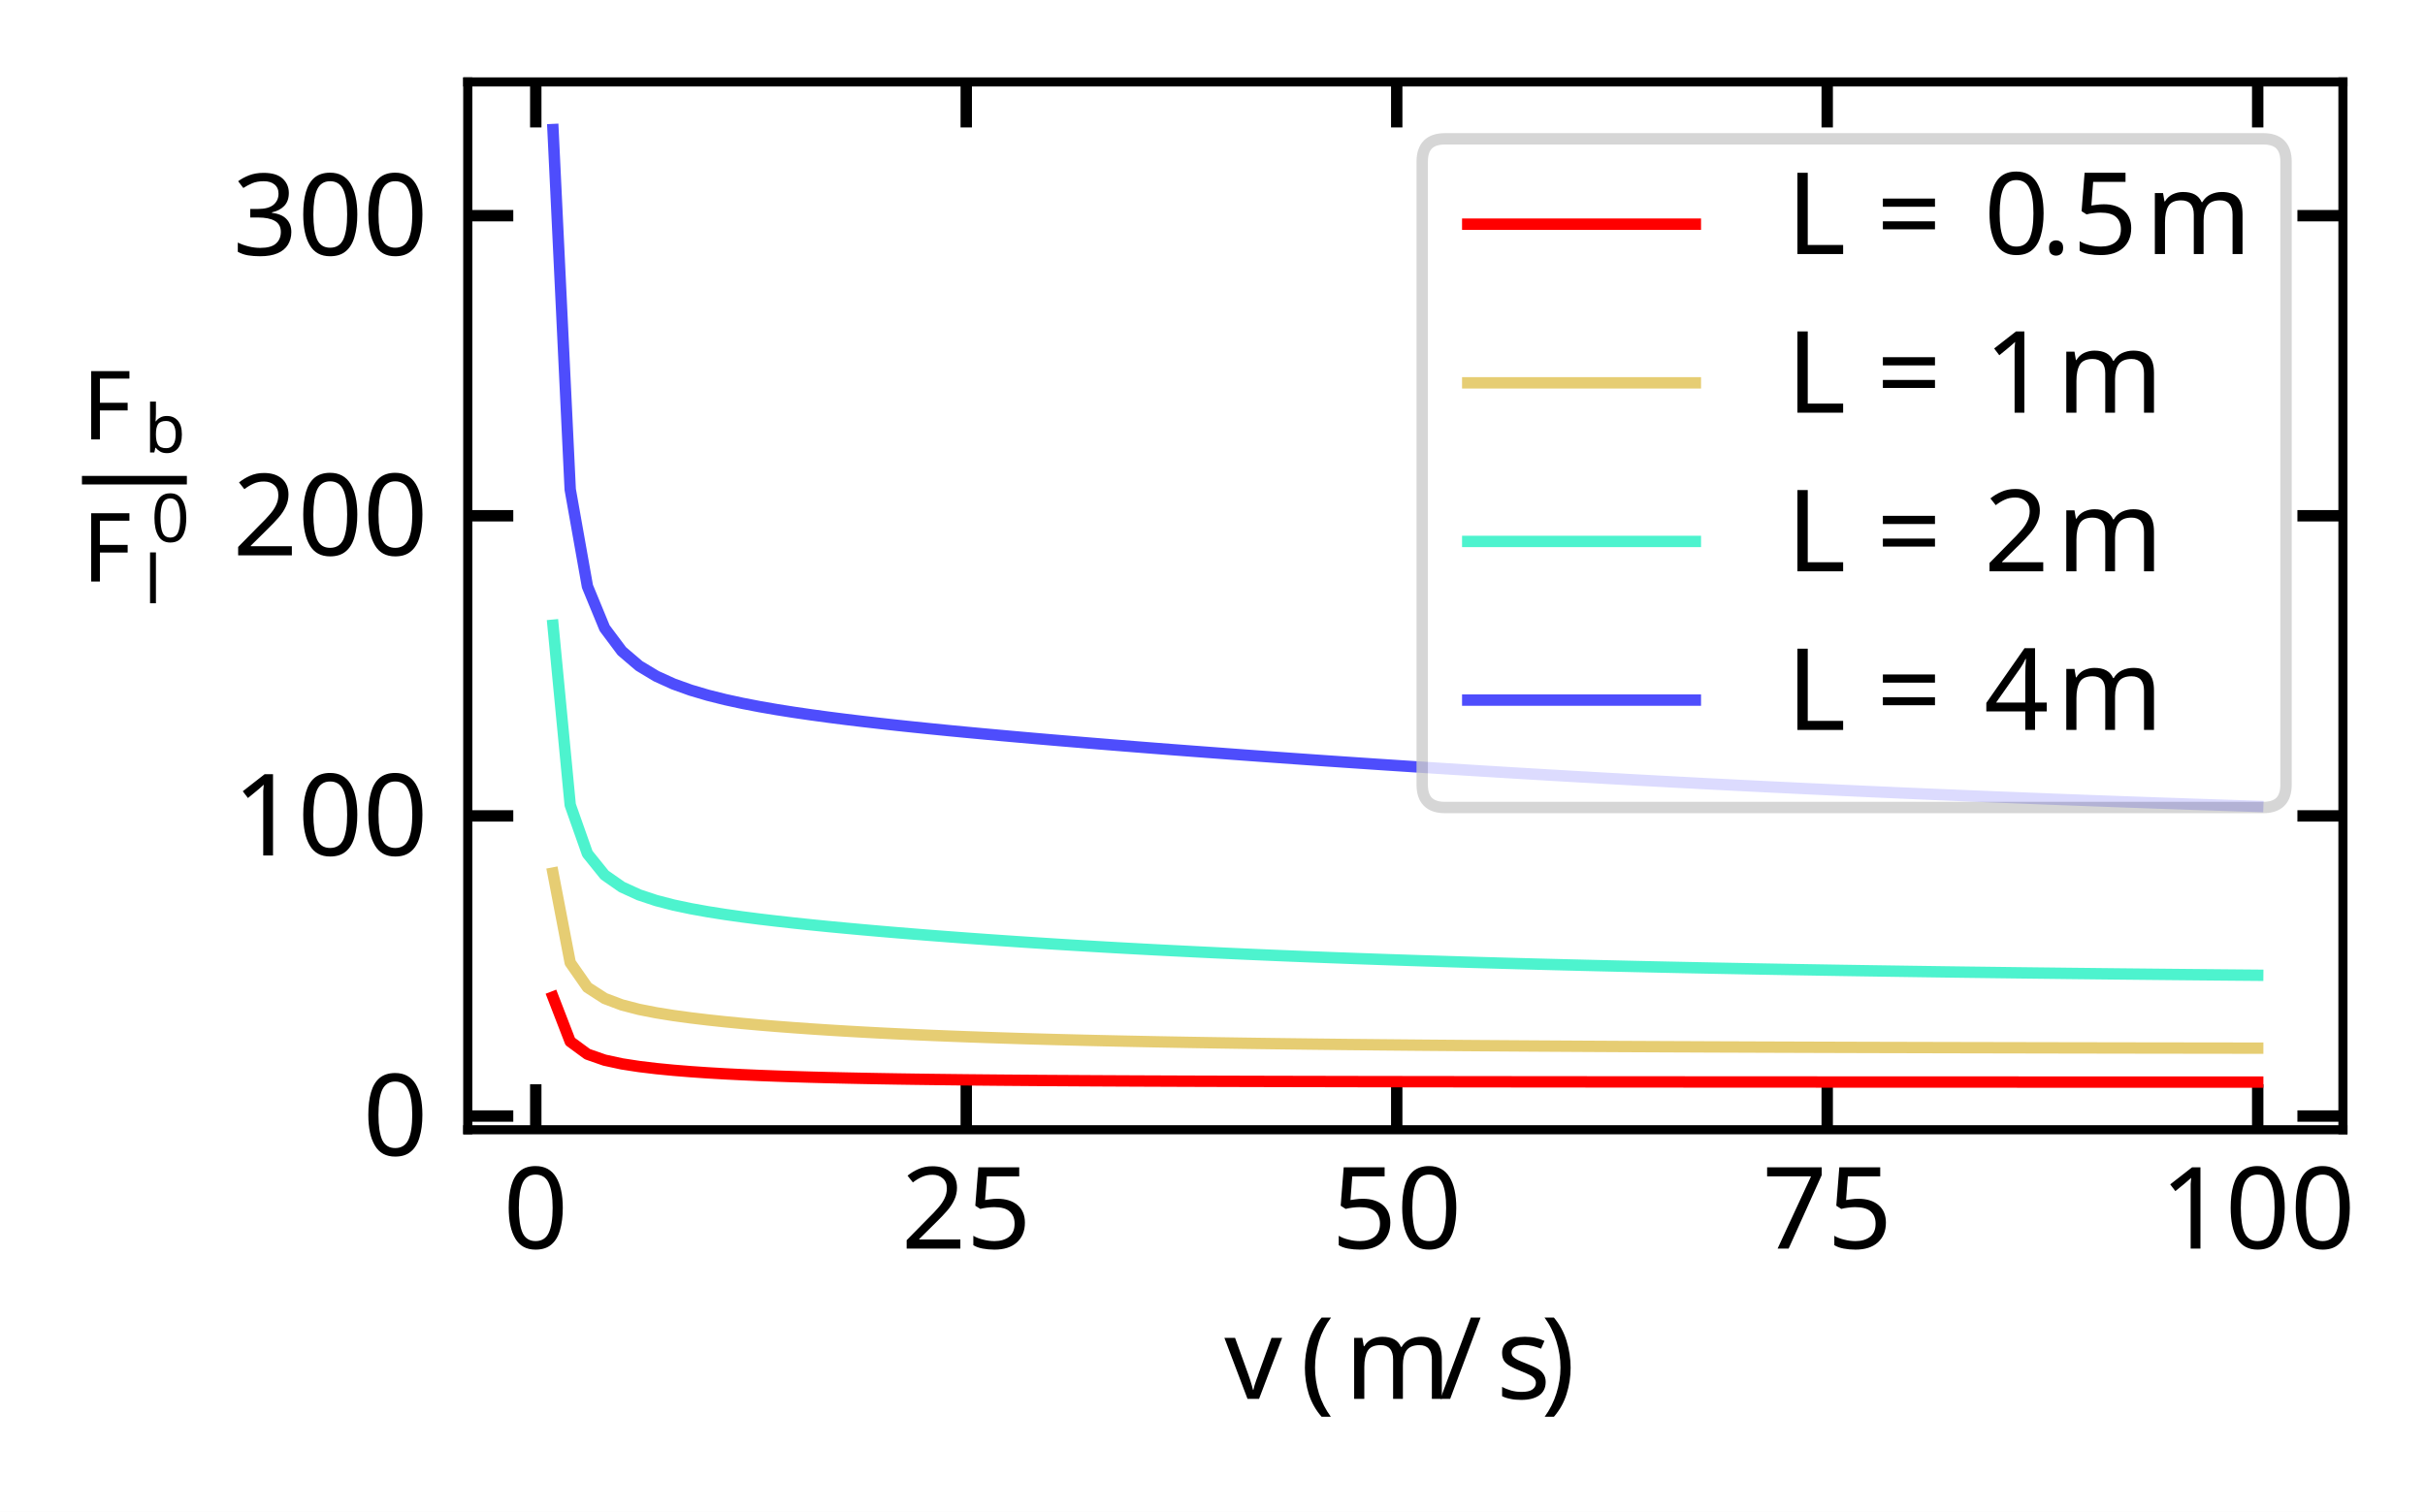
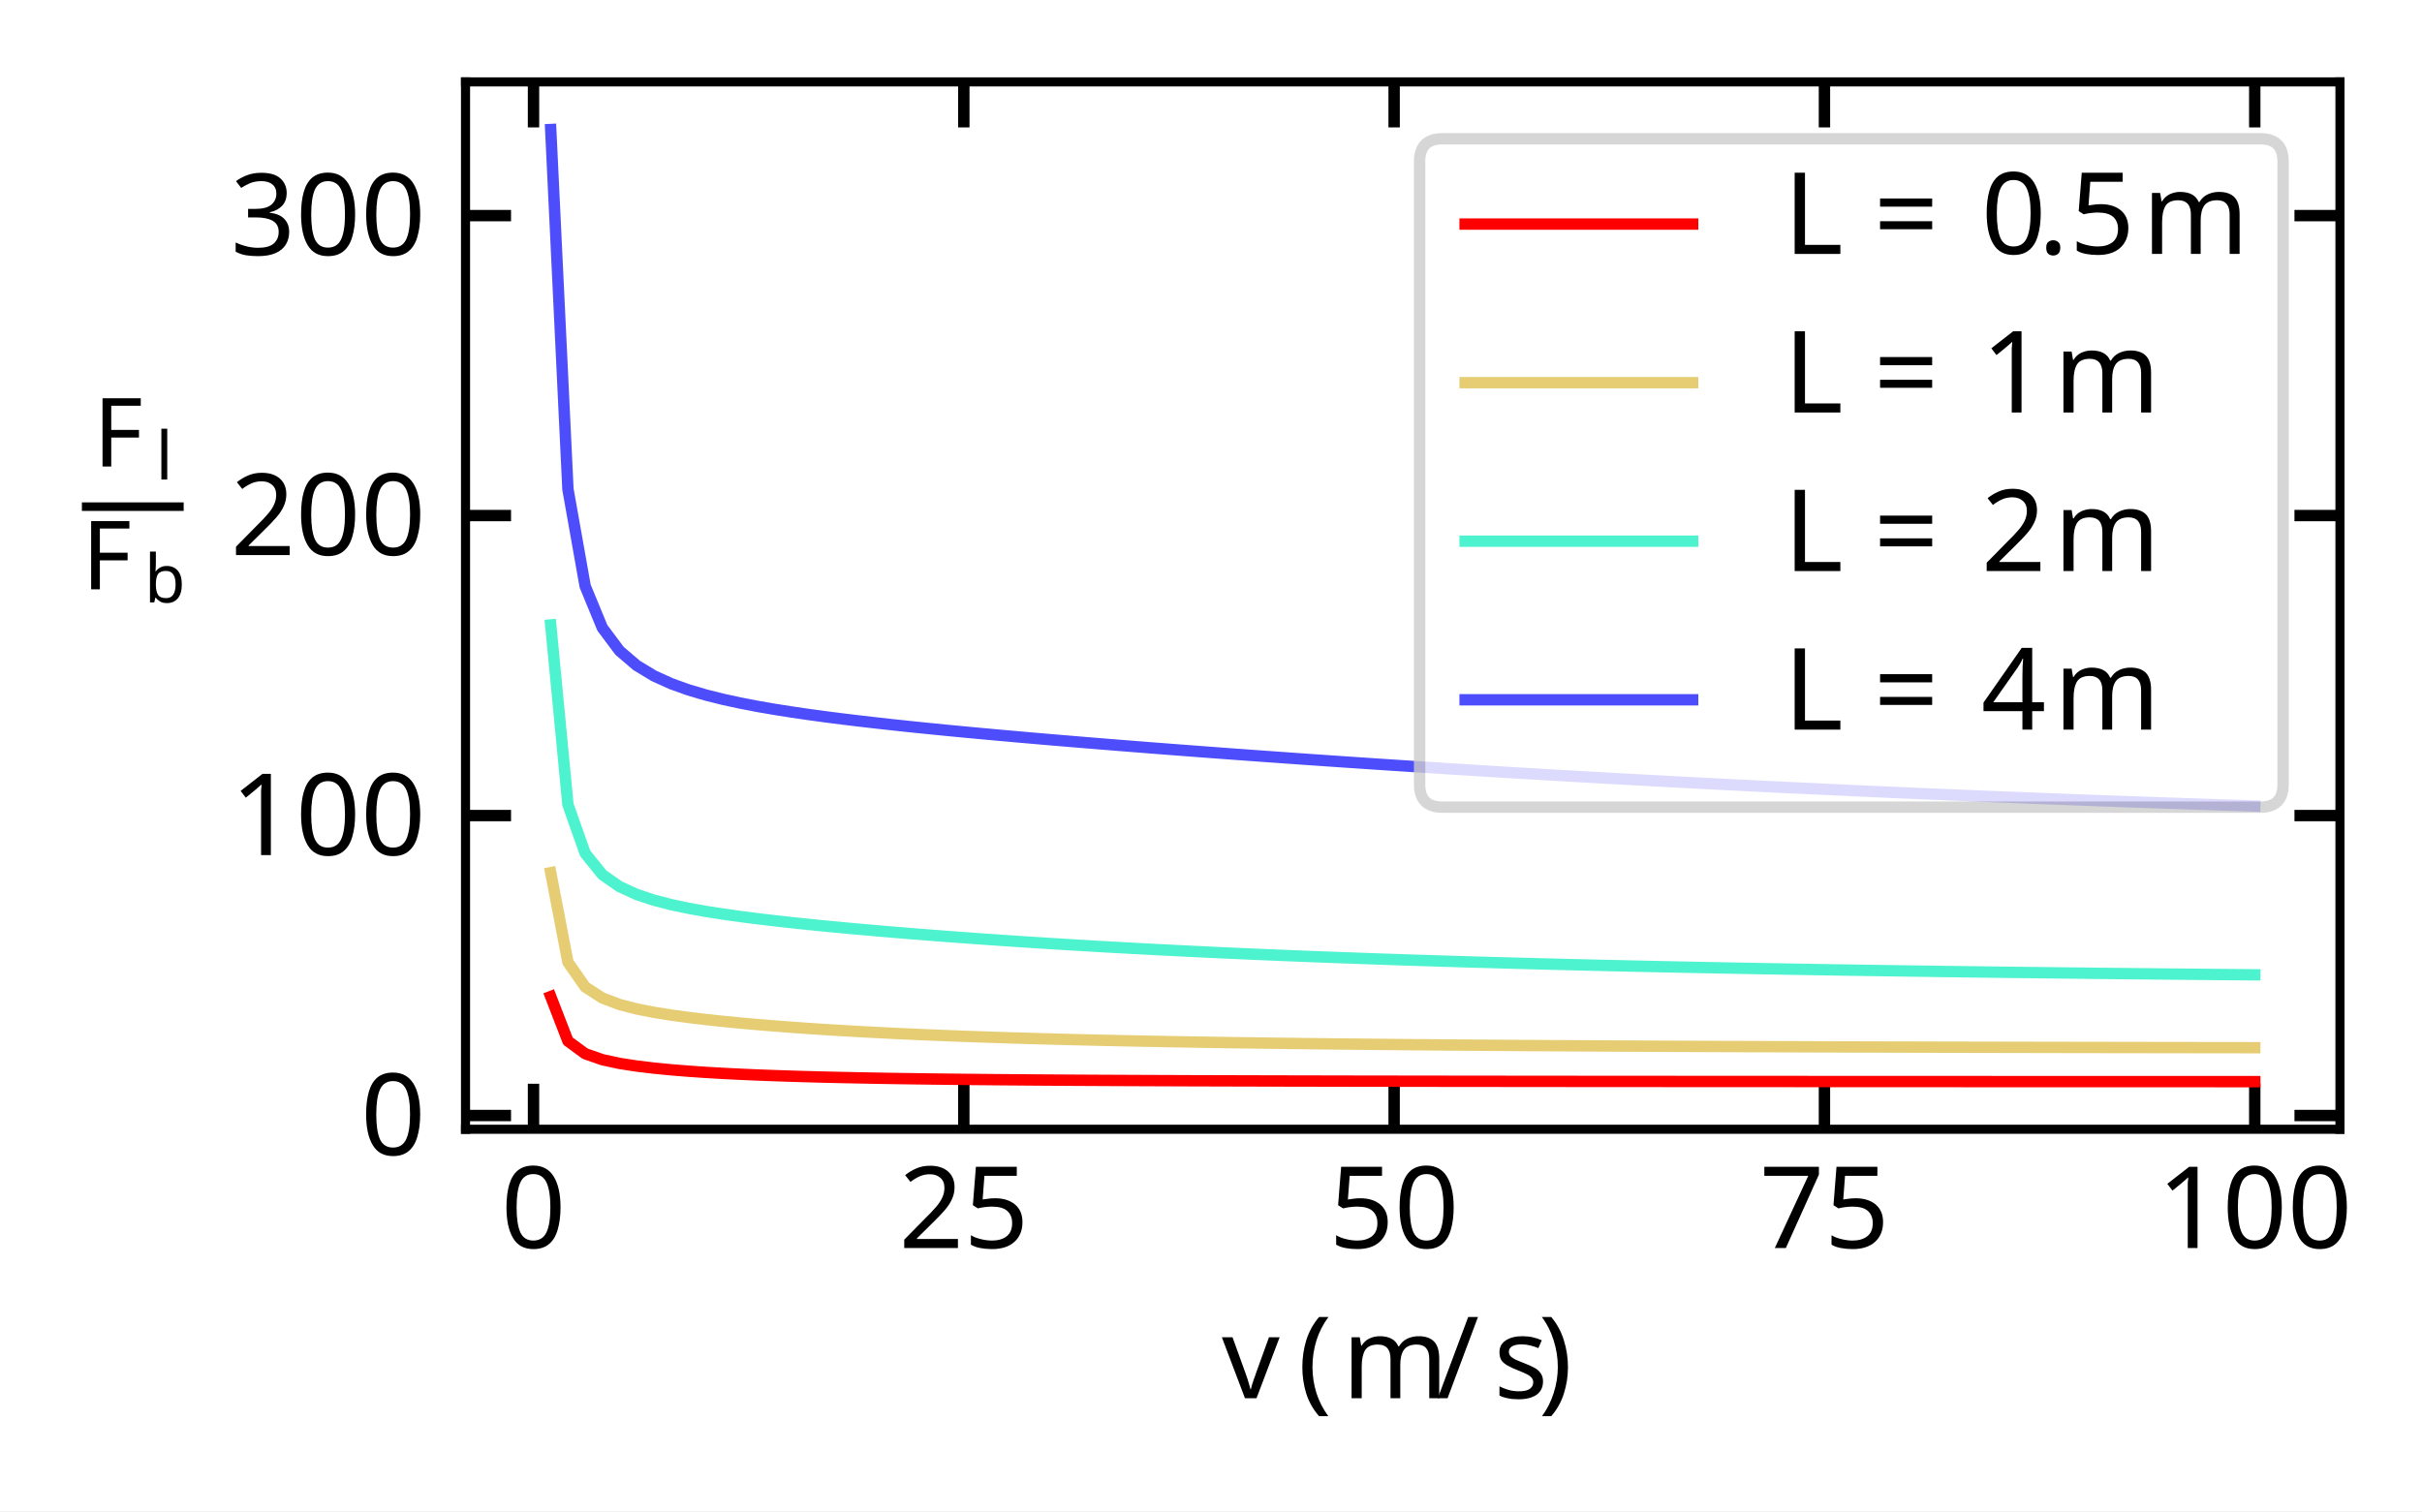
- <svg xmlns="http://www.w3.org/2000/svg" xmlns:xlink="http://www.w3.org/1999/xlink" width="213.075pt" height="132.863pt" viewBox="0 0 213.075 132.863" version="1.1">
+ <svg xmlns="http://www.w3.org/2000/svg" xmlns:xlink="http://www.w3.org/1999/xlink" width="212.895pt" height="132.863pt" viewBox="0 0 212.895 132.863" version="1.1">
  <defs>
    <style type="text/css">*{stroke-linejoin: round; stroke-linecap: butt}</style>
  </defs>
  <g id="figure_1">
    <g id="patch_1">
-       <path d="M 0 132.863  L 213.075 132.863  L 213.075 0  L 0 0  z " style="fill: #ffffff" />
+       <path d="M 0 132.863  L 212.895 132.863  L 212.895 0  L 0 0  z " style="fill: #ffffff" />
    </g>
    <g id="axes_1">
      <g id="patch_2">
-         <path d="M 41.1 99.282  L 205.864 99.282  L 205.864 7.2  L 41.1 7.2  z " style="fill: #ffffff" />
+         <path d="M 40.92 99.282  L 205.684 99.282  L 205.684 7.2  L 40.92 7.2  z " style="fill: #ffffff" />
      </g>
      <g id="matplotlib.axis_1">
        <g id="xtick_1">
          <g id="line2d_1">
            <defs>
-               <path id="m10efab54a3" d="M 0 0  L 0 -4  " style="stroke: #000000" />
-             </defs>
-             <g>
-               <use xlink:href="#m10efab54a3" x="47.076" y="99.282" style="stroke: #000000" />
+               <path id="m55e03b1224" d="M 0 0  L 0 -4  " style="stroke: #000000" />
+             </defs>
+             <g>
+               <use xlink:href="#m55e03b1224" x="46.896" y="99.282" style="stroke: #000000" />
            </g>
          </g>
          <g id="line2d_2">
            <defs>
-               <path id="m03decdb013" d="M 0 0  L 0 4  " style="stroke: #000000" />
-             </defs>
-             <g>
-               <use xlink:href="#m03decdb013" x="47.076" y="7.2" style="stroke: #000000" />
+               <path id="m33c7524ba5" d="M 0 0  L 0 4  " style="stroke: #000000" />
+             </defs>
+             <g>
+               <use xlink:href="#m33c7524ba5" x="46.896" y="7.2" style="stroke: #000000" />
            </g>
          </g>
          <g id="text_1">
-             <text style="font-size: 10px; font-family: 'NewComputerModern'; text-anchor: middle" x="47.076" y="109.722" transform="rotate(-0 47.07628 109.7223)">0</text>
+             <text style="font-size: 10px; font-family: 'NewComputerModern'; text-anchor: middle" x="46.896" y="109.722" transform="rotate(-0 46.89628 109.7223)">0</text>
          </g>
        </g>
        <g id="xtick_2">
          <g id="line2d_3">
            <g>
-               <use xlink:href="#m10efab54a3" x="84.901" y="99.282" style="stroke: #000000" />
+               <use xlink:href="#m55e03b1224" x="84.721" y="99.282" style="stroke: #000000" />
            </g>
          </g>
          <g id="line2d_4">
            <g>
-               <use xlink:href="#m03decdb013" x="84.901" y="7.2" style="stroke: #000000" />
+               <use xlink:href="#m33c7524ba5" x="84.721" y="7.2" style="stroke: #000000" />
            </g>
          </g>
          <g id="text_2">
-             <text style="font-size: 10px; font-family: 'NewComputerModern'; text-anchor: middle" x="84.901" y="109.722" transform="rotate(-0 84.90084 109.7223)">25</text>
+             <text style="font-size: 10px; font-family: 'NewComputerModern'; text-anchor: middle" x="84.721" y="109.722" transform="rotate(-0 84.72084 109.7223)">25</text>
          </g>
        </g>
        <g id="xtick_3">
          <g id="line2d_5">
            <g>
-               <use xlink:href="#m10efab54a3" x="122.725" y="99.282" style="stroke: #000000" />
+               <use xlink:href="#m55e03b1224" x="122.545" y="99.282" style="stroke: #000000" />
            </g>
          </g>
          <g id="line2d_6">
            <g>
-               <use xlink:href="#m03decdb013" x="122.725" y="7.2" style="stroke: #000000" />
+               <use xlink:href="#m33c7524ba5" x="122.545" y="7.2" style="stroke: #000000" />
            </g>
          </g>
          <g id="text_3">
-             <text style="font-size: 10px; font-family: 'NewComputerModern'; text-anchor: middle" x="122.725" y="109.722" transform="rotate(-0 122.7254 109.7223)">50</text>
+             <text style="font-size: 10px; font-family: 'NewComputerModern'; text-anchor: middle" x="122.545" y="109.722" transform="rotate(-0 122.5454 109.7223)">50</text>
          </g>
        </g>
        <g id="xtick_4">
          <g id="line2d_7">
            <g>
-               <use xlink:href="#m10efab54a3" x="160.55" y="99.282" style="stroke: #000000" />
+               <use xlink:href="#m55e03b1224" x="160.37" y="99.282" style="stroke: #000000" />
            </g>
          </g>
          <g id="line2d_8">
            <g>
-               <use xlink:href="#m03decdb013" x="160.55" y="7.2" style="stroke: #000000" />
+               <use xlink:href="#m33c7524ba5" x="160.37" y="7.2" style="stroke: #000000" />
            </g>
          </g>
          <g id="text_4">
-             <text style="font-size: 10px; font-family: 'NewComputerModern'; text-anchor: middle" x="160.55" y="109.722" transform="rotate(-0 160.55 109.7223)">75</text>
+             <text style="font-size: 10px; font-family: 'NewComputerModern'; text-anchor: middle" x="160.37" y="109.722" transform="rotate(-0 160.37 109.7223)">75</text>
          </g>
        </g>
        <g id="xtick_5">
          <g id="line2d_9">
            <g>
-               <use xlink:href="#m10efab54a3" x="198.375" y="99.282" style="stroke: #000000" />
+               <use xlink:href="#m55e03b1224" x="198.195" y="99.282" style="stroke: #000000" />
            </g>
          </g>
          <g id="line2d_10">
            <g>
-               <use xlink:href="#m03decdb013" x="198.375" y="7.2" style="stroke: #000000" />
+               <use xlink:href="#m33c7524ba5" x="198.195" y="7.2" style="stroke: #000000" />
            </g>
          </g>
          <g id="text_5">
-             <text style="font-size: 10px; font-family: 'NewComputerModern'; text-anchor: middle" x="198.375" y="109.722" transform="rotate(-0 198.3745 109.7223)">100</text>
+             <text style="font-size: 10px; font-family: 'NewComputerModern'; text-anchor: middle" x="198.195" y="109.722" transform="rotate(-0 198.1945 109.7223)">100</text>
          </g>
        </g>
        <g id="text_6">
-           <g transform="translate(107.5819 123.1629)">
+           <g transform="translate(107.4019 123.1629)">
            <text>
              <tspan x="0" y="-0.234" style="font-size: 10px; font-family: 'NewComputerModern Math'">v</tspan>
              <tspan x="6.668" y="-0.234" style="font-size: 10px; font-family: 'NewComputerModern Math'">(</tspan>
              <tspan x="10.558" y="-0.234" style="font-size: 10px; font-family: 'NewComputerModern Math'">m</tspan>
              <tspan x="18.888" y="-0.234" style="font-size: 10px; font-family: 'NewComputerModern Math'">/</tspan>
              <tspan x="23.888" y="-0.234" style="font-size: 10px; font-family: 'NewComputerModern Math'">s</tspan>
              <tspan x="27.828" y="-0.234" style="font-size: 10px; font-family: 'NewComputerModern Math'">)</tspan>
            </text>
          </g>
        </g>
      </g>
      <g id="matplotlib.axis_2">
        <g id="ytick_1">
          <g id="line2d_11">
            <defs>
-               <path id="mae13fb648f" d="M 0 0  L 4 0  " style="stroke: #000000" />
-             </defs>
-             <g>
-               <use xlink:href="#mae13fb648f" x="41.1" y="98.076" style="stroke: #000000" />
+               <path id="m5e6395da9f" d="M 0 0  L 4 0  " style="stroke: #000000" />
+             </defs>
+             <g>
+               <use xlink:href="#m5e6395da9f" x="40.92" y="98.076" style="stroke: #000000" />
            </g>
          </g>
          <g id="line2d_12">
            <defs>
-               <path id="m1623877716" d="M 0 0  L -4 0  " style="stroke: #000000" />
-             </defs>
-             <g>
-               <use xlink:href="#m1623877716" x="205.864" y="98.076" style="stroke: #000000" />
+               <path id="m378661ec7b" d="M 0 0  L -4 0  " style="stroke: #000000" />
+             </defs>
+             <g>
+               <use xlink:href="#m378661ec7b" x="205.684" y="98.076" style="stroke: #000000" />
            </g>
          </g>
          <g id="text_7">
-             <text style="font-size: 10px; font-family: 'NewComputerModern'; text-anchor: end" x="37.6" y="101.547" transform="rotate(-0 37.6 101.5465)">0</text>
+             <text style="font-size: 10px; font-family: 'NewComputerModern'; text-anchor: end" x="37.42" y="101.547" transform="rotate(-0 37.42 101.5465)">0</text>
          </g>
        </g>
        <g id="ytick_2">
          <g id="line2d_13">
            <g>
-               <use xlink:href="#mae13fb648f" x="41.1" y="71.702" style="stroke: #000000" />
+               <use xlink:href="#m5e6395da9f" x="40.92" y="71.702" style="stroke: #000000" />
            </g>
          </g>
          <g id="line2d_14">
            <g>
-               <use xlink:href="#m1623877716" x="205.864" y="71.702" style="stroke: #000000" />
+               <use xlink:href="#m378661ec7b" x="205.684" y="71.702" style="stroke: #000000" />
            </g>
          </g>
          <g id="text_8">
-             <text style="font-size: 10px; font-family: 'NewComputerModern'; text-anchor: end" x="37.6" y="75.173" transform="rotate(-0 37.6 75.17255)">100</text>
+             <text style="font-size: 10px; font-family: 'NewComputerModern'; text-anchor: end" x="37.42" y="75.173" transform="rotate(-0 37.42 75.17255)">100</text>
          </g>
        </g>
        <g id="ytick_3">
          <g id="line2d_15">
            <g>
-               <use xlink:href="#mae13fb648f" x="41.1" y="45.328" style="stroke: #000000" />
+               <use xlink:href="#m5e6395da9f" x="40.92" y="45.328" style="stroke: #000000" />
            </g>
          </g>
          <g id="line2d_16">
            <g>
-               <use xlink:href="#m1623877716" x="205.864" y="45.328" style="stroke: #000000" />
+               <use xlink:href="#m378661ec7b" x="205.684" y="45.328" style="stroke: #000000" />
            </g>
          </g>
          <g id="text_9">
-             <text style="font-size: 10px; font-family: 'NewComputerModern'; text-anchor: end" x="37.6" y="48.799" transform="rotate(-0 37.6 48.79855)">200</text>
+             <text style="font-size: 10px; font-family: 'NewComputerModern'; text-anchor: end" x="37.42" y="48.799" transform="rotate(-0 37.42 48.79855)">200</text>
          </g>
        </g>
        <g id="ytick_4">
          <g id="line2d_17">
            <g>
-               <use xlink:href="#mae13fb648f" x="41.1" y="18.954" style="stroke: #000000" />
+               <use xlink:href="#m5e6395da9f" x="40.92" y="18.954" style="stroke: #000000" />
            </g>
          </g>
          <g id="line2d_18">
            <g>
-               <use xlink:href="#m1623877716" x="205.864" y="18.954" style="stroke: #000000" />
+               <use xlink:href="#m378661ec7b" x="205.684" y="18.954" style="stroke: #000000" />
            </g>
          </g>
          <g id="text_10">
-             <text style="font-size: 10px; font-family: 'NewComputerModern'; text-anchor: end" x="37.6" y="22.425" transform="rotate(-0 37.6 22.42455)">300</text>
+             <text style="font-size: 10px; font-family: 'NewComputerModern'; text-anchor: end" x="37.42" y="22.425" transform="rotate(-0 37.42 22.42455)">300</text>
          </g>
        </g>
        <g id="text_11">
-           <g transform="translate(7.2 44.72085)">
-             <text>
-               <tspan x="0" y="-6.105" style="font-size: 8.4px; font-family: 'NewComputerModern Math'">F</tspan>
-               <tspan x="0" y="6.384" style="font-size: 8.4px; font-family: 'NewComputerModern Math'">F</tspan>
-               <tspan x="5.485" y="-4.96" style="font-size: 5.88px; font-family: 'NewComputerModern Math'">b</tspan>
-               <tspan x="5.485" y="8.293" style="font-size: 5.88px; font-family: 'NewComputerModern Math'">l</tspan>
-               <tspan x="6.088" y="2.894" style="font-size: 5.88px; font-family: 'NewComputerModern Math'">0</tspan>
-               <tspan x="10.719" y="-0.265" style="font-size: 12px; font-family: 'NewComputerModern'"> </tspan>
-               <tspan x="14.715" y="-0.265" style="font-size: 12px; font-family: 'NewComputerModern'"> </tspan>
-               <tspan x="18.711" y="-0.265" style="font-size: 12px; font-family: 'NewComputerModern'"> </tspan>
-             </text>
-             <rect x="0" y="-2.898" width="9.219" height="0.75" />
+           <g transform="translate(7.2 47.12085)">
+             <text>
+               <tspan x="0" y="4.693" style="font-size: 8.4px; font-family: 'NewComputerModern Math'">F</tspan>
+               <tspan x="1" y="-6.105" style="font-size: 8.4px; font-family: 'NewComputerModern Math'">F</tspan>
+               <tspan x="5.485" y="5.839" style="font-size: 5.88px; font-family: 'NewComputerModern Math'">b</tspan>
+               <tspan x="6.485" y="-4.96" style="font-size: 5.88px; font-family: 'NewComputerModern Math'">l</tspan>
+               <tspan x="10.445" y="-0.319" style="font-size: 12px; font-family: 'NewComputerModern'"> </tspan>
+               <tspan x="14.441" y="-0.319" style="font-size: 12px; font-family: 'NewComputerModern'"> </tspan>
+               <tspan x="18.437" y="-0.319" style="font-size: 12px; font-family: 'NewComputerModern'"> </tspan>
+             </text>
+             <rect x="0" y="-2.952" width="8.945" height="0.75" />
          </g>
        </g>
      </g>
      <g id="line2d_19">
-         <path d="M 48.589 87.615  L 50.102 91.527  L 51.615 92.639  L 53.128 93.166  L 54.641 93.493  L 56.154 93.726  L 57.667 93.908  L 59.18 94.055  L 60.693 94.177  L 62.206 94.281  L 63.719 94.369  L 65.232 94.444  L 66.745 94.51  L 68.258 94.567  L 69.771 94.617  L 71.284 94.662  L 72.797 94.701  L 74.31 94.735  L 75.823 94.766  L 77.336 94.794  L 78.849 94.819  L 80.362 94.841  L 81.875 94.861  L 83.388 94.879  L 84.901 94.896  L 86.414 94.91  L 87.927 94.924  L 89.44 94.936  L 90.953 94.948  L 92.466 94.958  L 93.979 94.967  L 95.492 94.976  L 97.005 94.984  L 98.518 94.991  L 100.031 94.998  L 101.544 95.004  L 103.057 95.01  L 104.57 95.016  L 106.083 95.02  L 107.596 95.025  L 109.109 95.029  L 110.622 95.033  L 112.135 95.037  L 113.648 95.04  L 115.16 95.043  L 116.673 95.046  L 118.186 95.049  L 119.699 95.052  L 121.212 95.054  L 122.725 95.056  L 124.238 95.059  L 125.751 95.061  L 127.264 95.062  L 128.777 95.064  L 130.29 95.066  L 131.803 95.067  L 133.316 95.069  L 134.829 95.07  L 136.342 95.072  L 137.855 95.073  L 139.368 95.074  L 140.881 95.075  L 142.394 95.076  L 143.907 95.077  L 145.42 95.078  L 146.933 95.079  L 148.446 95.08  L 149.959 95.081  L 151.472 95.082  L 152.985 95.082  L 154.498 95.083  L 156.011 95.084  L 157.524 95.084  L 159.037 95.085  L 160.55 95.086  L 162.063 95.086  L 163.576 95.087  L 165.089 95.087  L 166.602 95.088  L 168.115 95.088  L 169.628 95.089  L 171.141 95.089  L 172.654 95.09  L 174.167 95.09  L 175.68 95.091  L 177.193 95.091  L 178.706 95.092  L 180.219 95.092  L 181.732 95.092  L 183.245 95.093  L 184.758 95.093  L 186.271 95.094  L 187.784 95.094  L 189.297 95.094  L 190.81 95.095  L 192.323 95.095  L 193.836 95.095  L 195.349 95.096  L 196.862 95.096  L 198.375 95.096  " clip-path="url(#p438505c56c)" style="fill: none; stroke: #ff0000; stroke-linecap: square" />
+         <path d="M 48.409 87.615  L 49.922 91.527  L 51.435 92.639  L 52.948 93.166  L 54.461 93.493  L 55.974 93.726  L 57.487 93.908  L 59 94.055  L 60.513 94.177  L 62.026 94.281  L 63.539 94.369  L 65.052 94.444  L 66.565 94.51  L 68.078 94.567  L 69.591 94.617  L 71.104 94.662  L 72.617 94.701  L 74.13 94.735  L 75.643 94.766  L 77.156 94.794  L 78.669 94.819  L 80.182 94.841  L 81.695 94.861  L 83.208 94.879  L 84.721 94.896  L 86.234 94.91  L 87.747 94.924  L 89.26 94.936  L 90.773 94.948  L 92.286 94.958  L 93.799 94.967  L 95.312 94.976  L 96.825 94.984  L 98.338 94.991  L 99.851 94.998  L 101.364 95.004  L 102.877 95.01  L 104.39 95.016  L 105.903 95.02  L 107.416 95.025  L 108.929 95.029  L 110.442 95.033  L 111.955 95.037  L 113.468 95.04  L 114.98 95.043  L 116.493 95.046  L 118.006 95.049  L 119.519 95.052  L 121.032 95.054  L 122.545 95.056  L 124.058 95.059  L 125.571 95.061  L 127.084 95.062  L 128.597 95.064  L 130.11 95.066  L 131.623 95.067  L 133.136 95.069  L 134.649 95.07  L 136.162 95.072  L 137.675 95.073  L 139.188 95.074  L 140.701 95.075  L 142.214 95.076  L 143.727 95.077  L 145.24 95.078  L 146.753 95.079  L 148.266 95.08  L 149.779 95.081  L 151.292 95.082  L 152.805 95.082  L 154.318 95.083  L 155.831 95.084  L 157.344 95.084  L 158.857 95.085  L 160.37 95.086  L 161.883 95.086  L 163.396 95.087  L 164.909 95.087  L 166.422 95.088  L 167.935 95.088  L 169.448 95.089  L 170.961 95.089  L 172.474 95.09  L 173.987 95.09  L 175.5 95.091  L 177.013 95.091  L 178.526 95.092  L 180.039 95.092  L 181.552 95.092  L 183.065 95.093  L 184.578 95.093  L 186.091 95.094  L 187.604 95.094  L 189.117 95.094  L 190.63 95.095  L 192.143 95.095  L 193.656 95.095  L 195.169 95.096  L 196.682 95.096  L 198.195 95.096  " clip-path="url(#pa085827a62)" style="fill: none; stroke: #ff0000; stroke-linecap: square" />
      </g>
      <g id="line2d_20">
-         <path d="M 48.589 76.725  L 50.102 84.596  L 51.615 86.766  L 53.128 87.743  L 54.641 88.314  L 56.154 88.706  L 57.667 89.003  L 59.18 89.245  L 60.693 89.451  L 62.206 89.632  L 63.719 89.794  L 65.232 89.941  L 66.745 90.076  L 68.258 90.2  L 69.771 90.315  L 71.284 90.422  L 72.797 90.521  L 74.31 90.613  L 75.823 90.699  L 77.336 90.78  L 78.849 90.854  L 80.362 90.924  L 81.875 90.99  L 83.388 91.051  L 84.901 91.108  L 86.414 91.162  L 87.927 91.212  L 89.44 91.26  L 90.953 91.304  L 92.466 91.346  L 93.979 91.385  L 95.492 91.422  L 97.005 91.457  L 98.518 91.49  L 100.031 91.521  L 101.544 91.551  L 103.057 91.579  L 104.57 91.605  L 106.083 91.63  L 107.596 91.653  L 109.109 91.676  L 110.622 91.697  L 112.135 91.717  L 113.648 91.736  L 115.16 91.754  L 116.673 91.771  L 118.186 91.788  L 119.699 91.803  L 121.212 91.818  L 122.725 91.832  L 124.238 91.846  L 125.751 91.859  L 127.264 91.871  L 128.777 91.883  L 130.29 91.894  L 131.803 91.904  L 133.316 91.914  L 134.829 91.924  L 136.342 91.933  L 137.855 91.942  L 139.368 91.951  L 140.881 91.959  L 142.394 91.967  L 143.907 91.974  L 145.42 91.981  L 146.933 91.988  L 148.446 91.994  L 149.959 92.001  L 151.472 92.007  L 152.985 92.012  L 154.498 92.018  L 156.011 92.023  L 157.524 92.028  L 159.037 92.033  L 160.55 92.038  L 162.063 92.042  L 163.576 92.047  L 165.089 92.051  L 166.602 92.055  L 168.115 92.058  L 169.628 92.062  L 171.141 92.066  L 172.654 92.069  L 174.167 92.072  L 175.68 92.075  L 177.193 92.078  L 178.706 92.081  L 180.219 92.084  L 181.732 92.087  L 183.245 92.089  L 184.758 92.092  L 186.271 92.094  L 187.784 92.097  L 189.297 92.099  L 190.81 92.101  L 192.323 92.103  L 193.836 92.105  L 195.349 92.107  L 196.862 92.109  L 198.375 92.111  " clip-path="url(#p438505c56c)" style="fill: none; stroke: #e6cd73; stroke-linecap: square" />
+         <path d="M 48.409 76.725  L 49.922 84.596  L 51.435 86.766  L 52.948 87.743  L 54.461 88.314  L 55.974 88.706  L 57.487 89.003  L 59 89.245  L 60.513 89.451  L 62.026 89.632  L 63.539 89.794  L 65.052 89.941  L 66.565 90.076  L 68.078 90.2  L 69.591 90.315  L 71.104 90.422  L 72.617 90.521  L 74.13 90.613  L 75.643 90.699  L 77.156 90.78  L 78.669 90.854  L 80.182 90.924  L 81.695 90.99  L 83.208 91.051  L 84.721 91.108  L 86.234 91.162  L 87.747 91.212  L 89.26 91.26  L 90.773 91.304  L 92.286 91.346  L 93.799 91.385  L 95.312 91.422  L 96.825 91.457  L 98.338 91.49  L 99.851 91.521  L 101.364 91.551  L 102.877 91.579  L 104.39 91.605  L 105.903 91.63  L 107.416 91.653  L 108.929 91.676  L 110.442 91.697  L 111.955 91.717  L 113.468 91.736  L 114.98 91.754  L 116.493 91.771  L 118.006 91.788  L 119.519 91.803  L 121.032 91.818  L 122.545 91.832  L 124.058 91.846  L 125.571 91.859  L 127.084 91.871  L 128.597 91.883  L 130.11 91.894  L 131.623 91.904  L 133.136 91.914  L 134.649 91.924  L 136.162 91.933  L 137.675 91.942  L 139.188 91.951  L 140.701 91.959  L 142.214 91.967  L 143.727 91.974  L 145.24 91.981  L 146.753 91.988  L 148.266 91.994  L 149.779 92.001  L 151.292 92.007  L 152.805 92.012  L 154.318 92.018  L 155.831 92.023  L 157.344 92.028  L 158.857 92.033  L 160.37 92.038  L 161.883 92.042  L 163.396 92.047  L 164.909 92.051  L 166.422 92.055  L 167.935 92.058  L 169.448 92.062  L 170.961 92.066  L 172.474 92.069  L 173.987 92.072  L 175.5 92.075  L 177.013 92.078  L 178.526 92.081  L 180.039 92.084  L 181.552 92.087  L 183.065 92.089  L 184.578 92.092  L 186.091 92.094  L 187.604 92.097  L 189.117 92.099  L 190.63 92.101  L 192.143 92.103  L 193.656 92.105  L 195.169 92.107  L 196.682 92.109  L 198.195 92.111  " clip-path="url(#pa085827a62)" style="fill: none; stroke: #e6cd73; stroke-linecap: square" />
      </g>
      <g id="line2d_21">
-         <path d="M 48.589 54.945  L 50.102 70.734  L 51.615 75.019  L 53.128 76.895  L 54.641 77.95  L 56.154 78.642  L 57.667 79.144  L 59.18 79.534  L 60.693 79.854  L 62.206 80.125  L 63.719 80.363  L 65.232 80.576  L 66.745 80.77  L 68.258 80.949  L 69.771 81.117  L 71.284 81.275  L 72.797 81.426  L 74.31 81.569  L 75.823 81.707  L 77.336 81.84  L 78.849 81.968  L 80.362 82.091  L 81.875 82.211  L 83.388 82.327  L 84.901 82.439  L 86.414 82.548  L 87.927 82.653  L 89.44 82.756  L 90.953 82.855  L 92.466 82.951  L 93.979 83.044  L 95.492 83.135  L 97.005 83.223  L 98.518 83.308  L 100.031 83.39  L 101.544 83.47  L 103.057 83.547  L 104.57 83.622  L 106.083 83.695  L 107.596 83.766  L 109.109 83.834  L 110.622 83.9  L 112.135 83.964  L 113.648 84.026  L 115.16 84.086  L 116.673 84.145  L 118.186 84.201  L 119.699 84.256  L 121.212 84.309  L 122.725 84.361  L 124.238 84.411  L 125.751 84.459  L 127.264 84.506  L 128.777 84.552  L 130.29 84.596  L 131.803 84.639  L 133.316 84.681  L 134.829 84.721  L 136.342 84.76  L 137.855 84.798  L 139.368 84.835  L 140.881 84.871  L 142.394 84.906  L 143.907 84.94  L 145.42 84.973  L 146.933 85.005  L 148.446 85.036  L 149.959 85.066  L 151.472 85.095  L 152.985 85.124  L 154.498 85.152  L 156.011 85.179  L 157.524 85.205  L 159.037 85.23  L 160.55 85.255  L 162.063 85.28  L 163.576 85.303  L 165.089 85.326  L 166.602 85.348  L 168.115 85.37  L 169.628 85.391  L 171.141 85.412  L 172.654 85.432  L 174.167 85.451  L 175.68 85.47  L 177.193 85.489  L 178.706 85.507  L 180.219 85.524  L 181.732 85.542  L 183.245 85.558  L 184.758 85.575  L 186.271 85.591  L 187.784 85.606  L 189.297 85.621  L 190.81 85.636  L 192.323 85.65  L 193.836 85.664  L 195.349 85.678  L 196.862 85.691  L 198.375 85.704  " clip-path="url(#p438505c56c)" style="fill: none; stroke: #4df3ce; stroke-linecap: square" />
+         <path d="M 48.409 54.945  L 49.922 70.734  L 51.435 75.019  L 52.948 76.895  L 54.461 77.95  L 55.974 78.642  L 57.487 79.144  L 59 79.534  L 60.513 79.854  L 62.026 80.125  L 63.539 80.363  L 65.052 80.576  L 66.565 80.77  L 68.078 80.949  L 69.591 81.117  L 71.104 81.275  L 72.617 81.426  L 74.13 81.569  L 75.643 81.707  L 77.156 81.84  L 78.669 81.968  L 80.182 82.091  L 81.695 82.211  L 83.208 82.327  L 84.721 82.439  L 86.234 82.548  L 87.747 82.653  L 89.26 82.756  L 90.773 82.855  L 92.286 82.951  L 93.799 83.044  L 95.312 83.135  L 96.825 83.223  L 98.338 83.308  L 99.851 83.39  L 101.364 83.47  L 102.877 83.547  L 104.39 83.622  L 105.903 83.695  L 107.416 83.766  L 108.929 83.834  L 110.442 83.9  L 111.955 83.964  L 113.468 84.026  L 114.98 84.086  L 116.493 84.145  L 118.006 84.201  L 119.519 84.256  L 121.032 84.309  L 122.545 84.361  L 124.058 84.411  L 125.571 84.459  L 127.084 84.506  L 128.597 84.552  L 130.11 84.596  L 131.623 84.639  L 133.136 84.681  L 134.649 84.721  L 136.162 84.76  L 137.675 84.798  L 139.188 84.835  L 140.701 84.871  L 142.214 84.906  L 143.727 84.94  L 145.24 84.973  L 146.753 85.005  L 148.266 85.036  L 149.779 85.066  L 151.292 85.095  L 152.805 85.124  L 154.318 85.152  L 155.831 85.179  L 157.344 85.205  L 158.857 85.23  L 160.37 85.255  L 161.883 85.28  L 163.396 85.303  L 164.909 85.326  L 166.422 85.348  L 167.935 85.37  L 169.448 85.391  L 170.961 85.412  L 172.474 85.432  L 173.987 85.451  L 175.5 85.47  L 177.013 85.489  L 178.526 85.507  L 180.039 85.524  L 181.552 85.542  L 183.065 85.558  L 184.578 85.575  L 186.091 85.591  L 187.604 85.606  L 189.117 85.621  L 190.63 85.636  L 192.143 85.65  L 193.656 85.664  L 195.169 85.678  L 196.682 85.691  L 198.195 85.704  " clip-path="url(#pa085827a62)" style="fill: none; stroke: #4df3ce; stroke-linecap: square" />
      </g>
      <g id="line2d_22">
-         <path d="M 48.589 11.386  L 50.102 43.01  L 51.615 51.526  L 53.128 55.198  L 54.641 57.221  L 56.154 58.513  L 57.667 59.424  L 59.18 60.11  L 60.693 60.653  L 62.206 61.1  L 63.719 61.479  L 65.232 61.808  L 66.745 62.1  L 68.258 62.362  L 69.771 62.601  L 71.284 62.821  L 72.797 63.027  L 74.31 63.22  L 75.823 63.402  L 77.336 63.576  L 78.849 63.743  L 80.362 63.903  L 81.875 64.057  L 83.388 64.207  L 84.901 64.352  L 86.414 64.493  L 87.927 64.631  L 89.44 64.766  L 90.953 64.899  L 92.466 65.029  L 93.979 65.156  L 95.492 65.282  L 97.005 65.405  L 98.518 65.527  L 100.031 65.647  L 101.544 65.766  L 103.057 65.883  L 104.57 65.998  L 106.083 66.112  L 107.596 66.225  L 109.109 66.336  L 110.622 66.446  L 112.135 66.554  L 113.648 66.662  L 115.16 66.768  L 116.673 66.873  L 118.186 66.976  L 119.699 67.078  L 121.212 67.18  L 122.725 67.279  L 124.238 67.378  L 125.751 67.476  L 127.264 67.572  L 128.777 67.667  L 130.29 67.761  L 131.803 67.853  L 133.316 67.945  L 134.829 68.035  L 136.342 68.124  L 137.855 68.212  L 139.368 68.298  L 140.881 68.384  L 142.394 68.468  L 143.907 68.551  L 145.42 68.633  L 146.933 68.714  L 148.446 68.794  L 149.959 68.873  L 151.472 68.95  L 152.985 69.027  L 154.498 69.102  L 156.011 69.176  L 157.524 69.249  L 159.037 69.321  L 160.55 69.392  L 162.063 69.462  L 163.576 69.531  L 165.089 69.599  L 166.602 69.666  L 168.115 69.732  L 169.628 69.797  L 171.141 69.861  L 172.654 69.924  L 174.167 69.986  L 175.68 70.048  L 177.193 70.108  L 178.706 70.167  L 180.219 70.226  L 181.732 70.283  L 183.245 70.34  L 184.758 70.396  L 186.271 70.451  L 187.784 70.505  L 189.297 70.559  L 190.81 70.611  L 192.323 70.663  L 193.836 70.714  L 195.349 70.764  L 196.862 70.814  L 198.375 70.863  " clip-path="url(#p438505c56c)" style="fill: none; stroke: #4e4dfc; stroke-linecap: square" />
+         <path d="M 48.409 11.386  L 49.922 43.01  L 51.435 51.526  L 52.948 55.198  L 54.461 57.221  L 55.974 58.513  L 57.487 59.424  L 59 60.11  L 60.513 60.653  L 62.026 61.1  L 63.539 61.479  L 65.052 61.808  L 66.565 62.1  L 68.078 62.362  L 69.591 62.601  L 71.104 62.821  L 72.617 63.027  L 74.13 63.22  L 75.643 63.402  L 77.156 63.576  L 78.669 63.743  L 80.182 63.903  L 81.695 64.057  L 83.208 64.207  L 84.721 64.352  L 86.234 64.493  L 87.747 64.631  L 89.26 64.766  L 90.773 64.899  L 92.286 65.029  L 93.799 65.156  L 95.312 65.282  L 96.825 65.405  L 98.338 65.527  L 99.851 65.647  L 101.364 65.766  L 102.877 65.883  L 104.39 65.998  L 105.903 66.112  L 107.416 66.225  L 108.929 66.336  L 110.442 66.446  L 111.955 66.554  L 113.468 66.662  L 114.98 66.768  L 116.493 66.873  L 118.006 66.976  L 119.519 67.078  L 121.032 67.18  L 122.545 67.279  L 124.058 67.378  L 125.571 67.476  L 127.084 67.572  L 128.597 67.667  L 130.11 67.761  L 131.623 67.853  L 133.136 67.945  L 134.649 68.035  L 136.162 68.124  L 137.675 68.212  L 139.188 68.298  L 140.701 68.384  L 142.214 68.468  L 143.727 68.551  L 145.24 68.633  L 146.753 68.714  L 148.266 68.794  L 149.779 68.873  L 151.292 68.95  L 152.805 69.027  L 154.318 69.102  L 155.831 69.176  L 157.344 69.249  L 158.857 69.321  L 160.37 69.392  L 161.883 69.462  L 163.396 69.531  L 164.909 69.599  L 166.422 69.666  L 167.935 69.732  L 169.448 69.797  L 170.961 69.861  L 172.474 69.924  L 173.987 69.986  L 175.5 70.048  L 177.013 70.108  L 178.526 70.167  L 180.039 70.226  L 181.552 70.283  L 183.065 70.34  L 184.578 70.396  L 186.091 70.451  L 187.604 70.505  L 189.117 70.559  L 190.63 70.611  L 192.143 70.663  L 193.656 70.714  L 195.169 70.764  L 196.682 70.814  L 198.195 70.863  " clip-path="url(#pa085827a62)" style="fill: none; stroke: #4e4dfc; stroke-linecap: square" />
      </g>
      <g id="patch_3">
-         <path d="M 41.1 99.282  L 41.1 7.2  " style="fill: none; stroke: #000000; stroke-width: 0.8; stroke-linejoin: miter; stroke-linecap: square" />
+         <path d="M 40.92 99.282  L 40.92 7.2  " style="fill: none; stroke: #000000; stroke-width: 0.8; stroke-linejoin: miter; stroke-linecap: square" />
      </g>
      <g id="patch_4">
-         <path d="M 205.864 99.282  L 205.864 7.2  " style="fill: none; stroke: #000000; stroke-width: 0.8; stroke-linejoin: miter; stroke-linecap: square" />
+         <path d="M 205.684 99.282  L 205.684 7.2  " style="fill: none; stroke: #000000; stroke-width: 0.8; stroke-linejoin: miter; stroke-linecap: square" />
      </g>
      <g id="patch_5">
-         <path d="M 41.1 99.282  L 205.864 99.282  " style="fill: none; stroke: #000000; stroke-width: 0.8; stroke-linejoin: miter; stroke-linecap: square" />
+         <path d="M 40.92 99.282  L 205.684 99.282  " style="fill: none; stroke: #000000; stroke-width: 0.8; stroke-linejoin: miter; stroke-linecap: square" />
      </g>
      <g id="patch_6">
-         <path d="M 41.1 7.2  L 205.864 7.2  " style="fill: none; stroke: #000000; stroke-width: 0.8; stroke-linejoin: miter; stroke-linecap: square" />
+         <path d="M 40.92 7.2  L 205.684 7.2  " style="fill: none; stroke: #000000; stroke-width: 0.8; stroke-linejoin: miter; stroke-linecap: square" />
      </g>
      <g id="legend_1">
        <g id="patch_7">
-           <path d="M 126.964 70.963  L 198.864 70.963  Q 200.864 70.963 200.864 68.963  L 200.864 14.2  Q 200.864 12.2 198.864 12.2  L 126.964 12.2  Q 124.964 12.2 124.964 14.2  L 124.964 68.963  Q 124.964 70.963 126.964 70.963  z " style="fill: #ffffff; opacity: 0.8; stroke: #cccccc; stroke-linejoin: miter" />
+           <path d="M 126.784 70.963  L 198.684 70.963  Q 200.684 70.963 200.684 68.963  L 200.684 14.2  Q 200.684 12.2 198.684 12.2  L 126.784 12.2  Q 124.784 12.2 124.784 14.2  L 124.784 68.963  Q 124.784 70.963 126.784 70.963  z " style="fill: #ffffff; opacity: 0.8; stroke: #cccccc; stroke-linejoin: miter" />
        </g>
        <g id="line2d_23">
-           <path d="M 128.964 19.7  L 138.964 19.7  L 148.964 19.7  " style="fill: none; stroke: #ff0000; stroke-linecap: square" />
+           <path d="M 128.784 19.7  L 138.784 19.7  L 148.784 19.7  " style="fill: none; stroke: #ff0000; stroke-linecap: square" />
        </g>
        <g id="text_12">
-           <g transform="translate(156.9638 23.2)">
+           <g transform="translate(156.7838 23.2)">
            <text>
              <tspan x="0" y="-0.875" style="font-size: 10px; font-family: 'NewComputerModern Math'">L</tspan>
              <tspan x="7.916" y="-0.875" style="font-size: 10px; font-family: 'NewComputerModern Math'">=</tspan>
              <tspan x="17.362" y="-0.875" style="font-size: 10px; font-family: 'NewComputerModern Math'">0</tspan>
              <tspan x="22.362" y="-0.875" style="font-size: 10px; font-family: 'NewComputerModern Math'">.</tspan>
              <tspan x="25.142" y="-0.875" style="font-size: 10px; font-family: 'NewComputerModern Math'">5</tspan>
              <tspan x="31.53" y="-0.875" style="font-size: 10px; font-family: 'NewComputerModern Math'">m</tspan>
            </text>
          </g>
        </g>
        <g id="line2d_24">
-           <path d="M 128.964 33.641  L 138.964 33.641  L 148.964 33.641  " style="fill: none; stroke: #e6cd73; stroke-linecap: square" />
+           <path d="M 128.784 33.641  L 138.784 33.641  L 148.784 33.641  " style="fill: none; stroke: #e6cd73; stroke-linecap: square" />
        </g>
        <g id="text_13">
-           <g transform="translate(156.9638 37.14062)">
+           <g transform="translate(156.7838 37.14062)">
            <text>
              <tspan x="0" y="-0.875" style="font-size: 10px; font-family: 'NewComputerModern Math'">L</tspan>
              <tspan x="7.916" y="-0.875" style="font-size: 10px; font-family: 'NewComputerModern Math'">=</tspan>
              <tspan x="17.362" y="-0.875" style="font-size: 10px; font-family: 'NewComputerModern Math'">1</tspan>
              <tspan x="23.75" y="-0.875" style="font-size: 10px; font-family: 'NewComputerModern Math'">m</tspan>
            </text>
          </g>
        </g>
        <g id="line2d_25">
-           <path d="M 128.964 47.581  L 138.964 47.581  L 148.964 47.581  " style="fill: none; stroke: #4df3ce; stroke-linecap: square" />
+           <path d="M 128.784 47.581  L 138.784 47.581  L 148.784 47.581  " style="fill: none; stroke: #4df3ce; stroke-linecap: square" />
        </g>
        <g id="text_14">
-           <g transform="translate(156.9638 51.08125)">
+           <g transform="translate(156.7838 51.08125)">
            <text>
              <tspan x="0" y="-0.875" style="font-size: 10px; font-family: 'NewComputerModern Math'">L</tspan>
              <tspan x="7.916" y="-0.875" style="font-size: 10px; font-family: 'NewComputerModern Math'">=</tspan>
              <tspan x="17.362" y="-0.875" style="font-size: 10px; font-family: 'NewComputerModern Math'">2</tspan>
              <tspan x="23.75" y="-0.875" style="font-size: 10px; font-family: 'NewComputerModern Math'">m</tspan>
            </text>
          </g>
        </g>
        <g id="line2d_26">
-           <path d="M 128.964 61.522  L 138.964 61.522  L 148.964 61.522  " style="fill: none; stroke: #4e4dfc; stroke-linecap: square" />
+           <path d="M 128.784 61.522  L 138.784 61.522  L 148.784 61.522  " style="fill: none; stroke: #4e4dfc; stroke-linecap: square" />
        </g>
        <g id="text_15">
-           <g transform="translate(156.9638 65.02187)">
+           <g transform="translate(156.7838 65.02187)">
            <text>
              <tspan x="0" y="-0.875" style="font-size: 10px; font-family: 'NewComputerModern Math'">L</tspan>
              <tspan x="7.916" y="-0.875" style="font-size: 10px; font-family: 'NewComputerModern Math'">=</tspan>
              <tspan x="17.362" y="-0.875" style="font-size: 10px; font-family: 'NewComputerModern Math'">4</tspan>
              <tspan x="23.75" y="-0.875" style="font-size: 10px; font-family: 'NewComputerModern Math'">m</tspan>
            </text>
          </g>
        </g>
      </g>
    </g>
  </g>
  <defs>
-     <clipPath id="p438505c56c">
-       <rect x="41.1" y="7.2" width="164.764" height="92.082" />
+     <clipPath id="pa085827a62">
+       <rect x="40.92" y="7.2" width="164.764" height="92.082" />
    </clipPath>
  </defs>
</svg>
